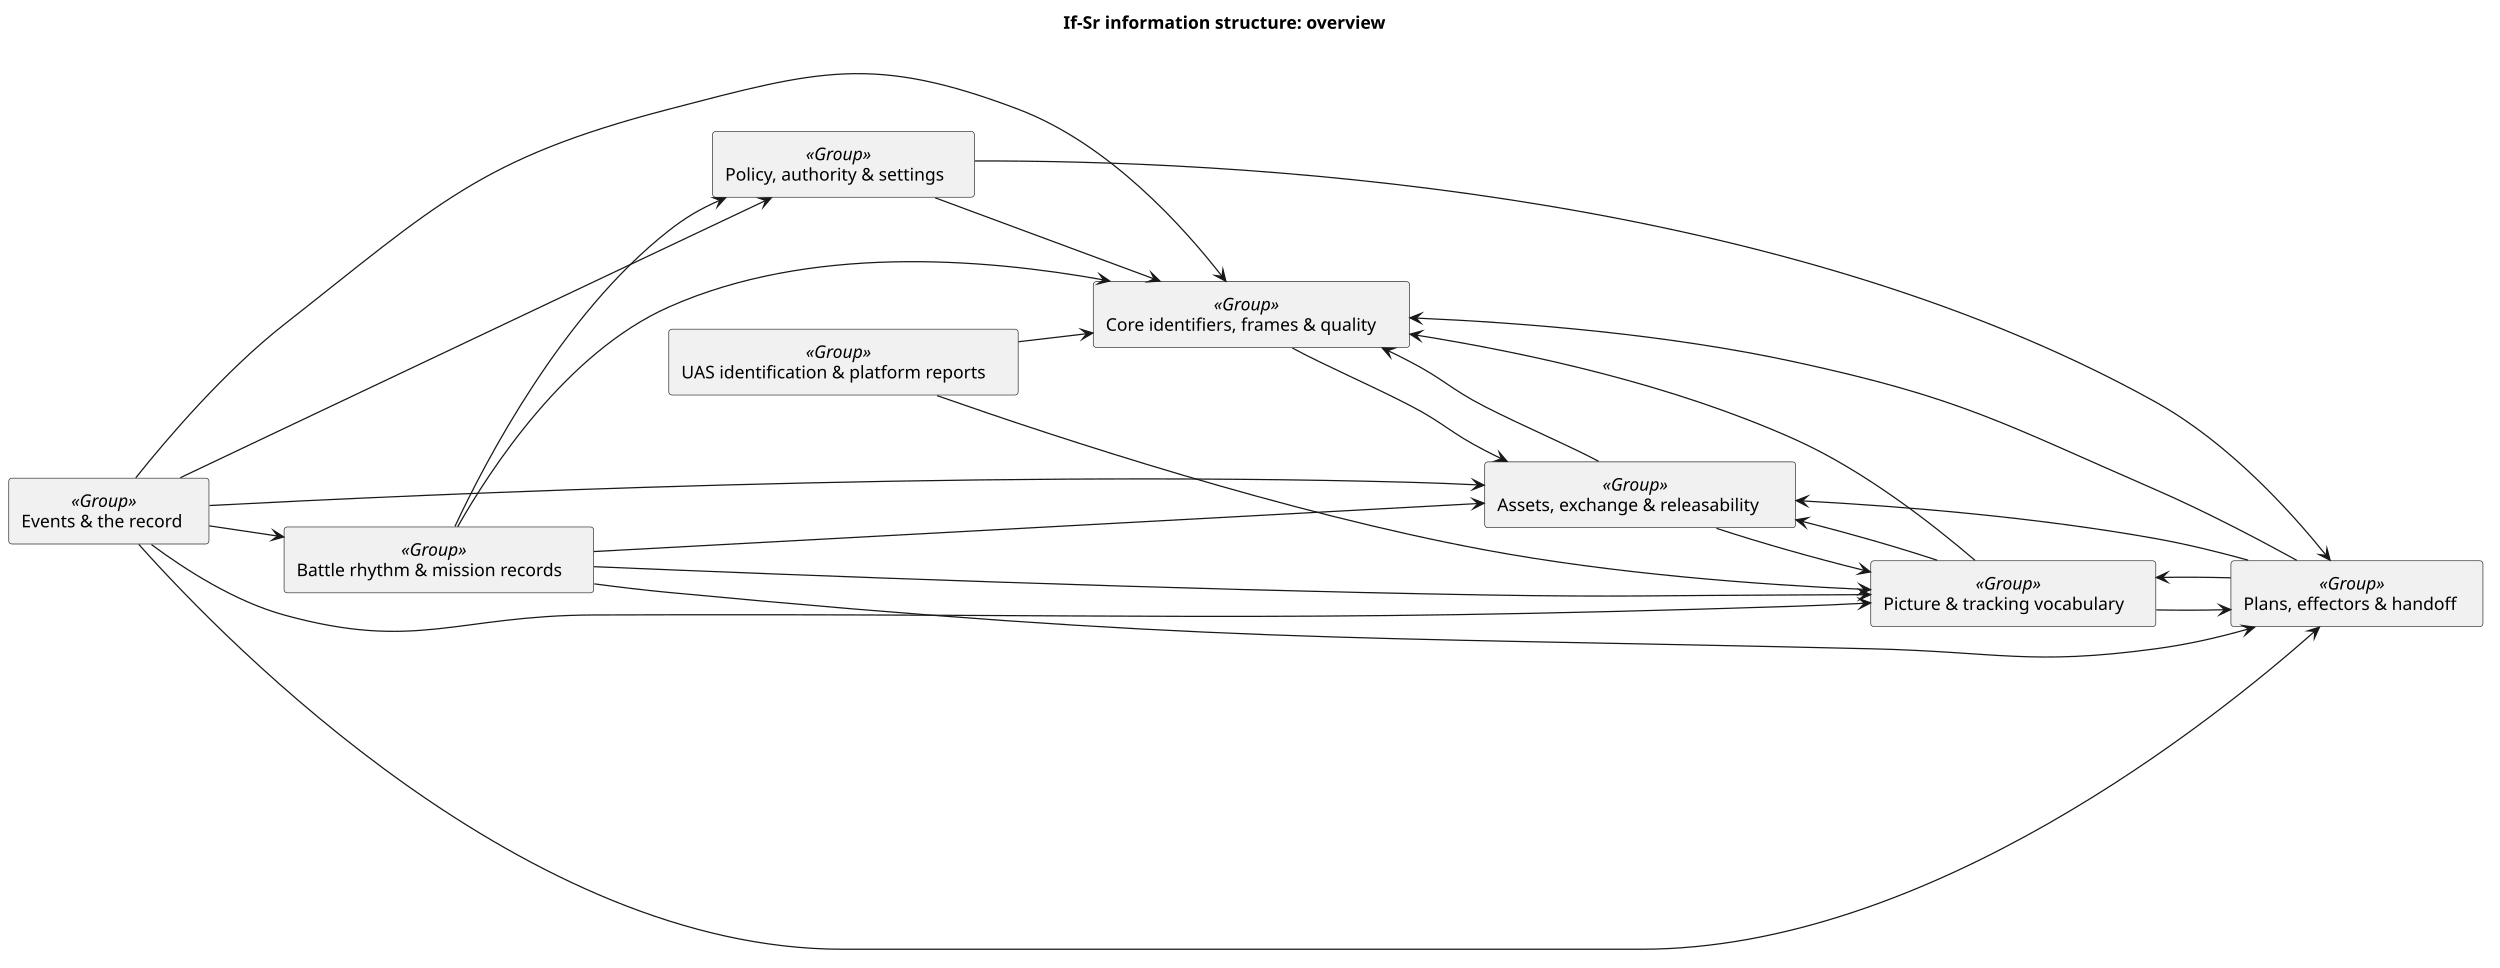
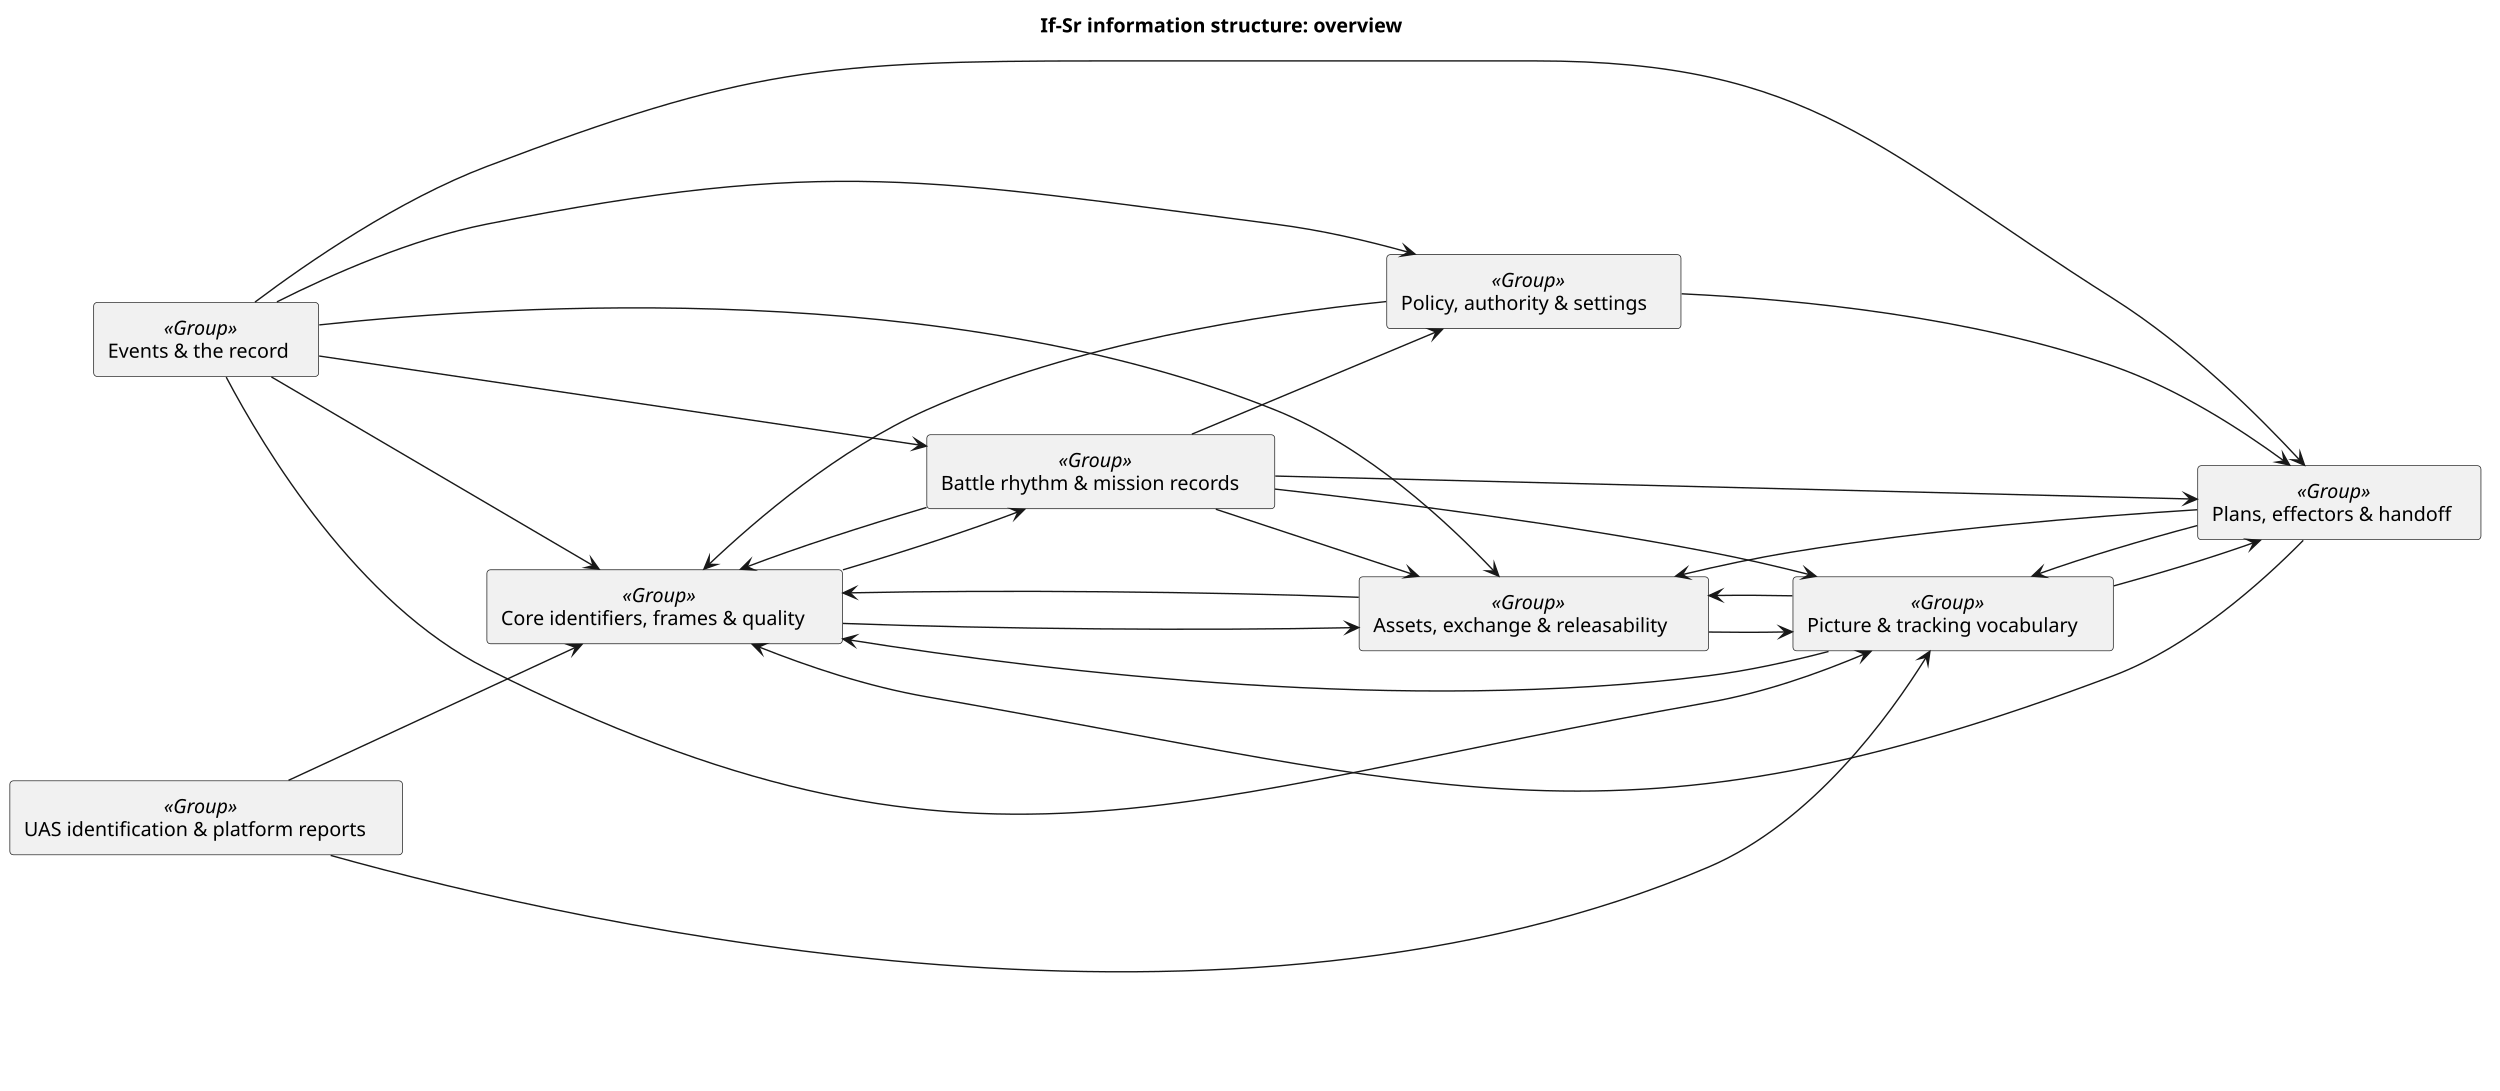
- <svg xmlns="http://www.w3.org/2000/svg" xmlns:xlink="http://www.w3.org/1999/xlink" version="1.1" data-diagram-type="DESCRIPTION" style="width:1997px;height:773px;background:#FFFFFF;" width="1997px" height="773px" viewBox="0 0 1997 773" zoomAndPan="magnify" preserveAspectRatio="none" contentStyleType="text/css">
+ <svg xmlns="http://www.w3.org/2000/svg" xmlns:xlink="http://www.w3.org/1999/xlink" version="1.1" data-diagram-type="DESCRIPTION" style="width:1777px;height:775px;background:#FFFFFF;" width="1777px" height="775px" viewBox="0 0 1777 775" zoomAndPan="magnify" preserveAspectRatio="none" contentStyleType="text/css">
  <defs />
  <g font-family="sans-serif" lengthAdjust="spacing">
    <g class="title" data-source-line="1">
-       <text x="849.408" y="22.995" fill="#000" font-size="14" textLength="291.56" font-weight="700">If-Sr information structure: overview</text>
+       <text x="739.448" y="22.995" fill="#000" font-size="14" textLength="291.56" font-weight="700">If-Sr information structure: overview</text>
    </g>
    <g class="entity" data-qualified-name="core_identifiers_frames_quality" id="ent0001" data-source-line="4">
      <a target="_top" href="If-Sr-core-identifiers-frames-quality.svg" xlink:href="If-Sr-core-identifiers-frames-quality.svg" xlink:type="simple" xlink:actuate="onRequest" xlink:show="new" title="If-Sr-core-identifiers-frames-quality.svg" xlink:title="If-Sr-core-identifiers-frames-quality.svg">
-         <rect x="873.3" y="224.947" width="252.702" height="52.594" fill="#F1F1F1" style="stroke:#181818;stroke-width:0.5;" rx="2.5" ry="2.5" />
-         <text x="969.546" y="247.942" fill="#000" font-size="14" textLength="60.211" font-style="italic">«Group»</text>
-         <text x="883.3" y="264.239" fill="#000" font-size="14" textLength="232.702">Core identifiers, frames &amp; quality</text>
+         <rect x="346.08" y="404.997" width="252.702" height="52.594" fill="#F1F1F1" style="stroke:#181818;stroke-width:0.5;" rx="2.5" ry="2.5" />
+         <text x="442.326" y="427.992" fill="#000" font-size="14" textLength="60.211" font-style="italic">«Group»</text>
+         <text x="356.08" y="444.289" fill="#000" font-size="14" textLength="232.702">Core identifiers, frames &amp; quality</text>
      </a>
    </g>
    <g class="entity" data-qualified-name="picture_tracking_vocabulary" id="ent0002" data-source-line="5">
      <a target="_top" href="If-Sr-picture-tracking-vocabulary.svg" xlink:href="If-Sr-picture-tracking-vocabulary.svg" xlink:type="simple" xlink:actuate="onRequest" xlink:show="new" title="If-Sr-picture-tracking-vocabulary.svg" xlink:title="If-Sr-picture-tracking-vocabulary.svg">
-         <rect x="1494.36" y="447.947" width="227.703" height="52.594" fill="#F1F1F1" style="stroke:#181818;stroke-width:0.5;" rx="2.5" ry="2.5" />
-         <text x="1578.106" y="470.942" fill="#000" font-size="14" textLength="60.211" font-style="italic">«Group»</text>
-         <text x="1504.36" y="487.239" fill="#000" font-size="14" textLength="207.703">Picture &amp; tracking vocabulary</text>
+         <rect x="1274.44" y="409.997" width="227.703" height="52.594" fill="#F1F1F1" style="stroke:#181818;stroke-width:0.5;" rx="2.5" ry="2.5" />
+         <text x="1358.186" y="432.992" fill="#000" font-size="14" textLength="60.211" font-style="italic">«Group»</text>
+         <text x="1284.44" y="449.289" fill="#000" font-size="14" textLength="207.703">Picture &amp; tracking vocabulary</text>
      </a>
    </g>
    <g class="entity" data-qualified-name="events_the_record" id="ent0003" data-source-line="6">
      <a target="_top" href="If-Sr-events-the-record.svg" xlink:href="If-Sr-events-the-record.svg" xlink:type="simple" xlink:actuate="onRequest" xlink:show="new" title="If-Sr-events-the-record.svg" xlink:title="If-Sr-events-the-record.svg">
-         <rect x="7" y="381.947" width="159.918" height="52.594" fill="#F1F1F1" style="stroke:#181818;stroke-width:0.5;" rx="2.5" ry="2.5" />
-         <text x="56.854" y="404.942" fill="#000" font-size="14" textLength="60.211" font-style="italic">«Group»</text>
-         <text x="17" y="421.239" fill="#000" font-size="14" textLength="139.918">Events &amp; the record</text>
+         <rect x="66.58" y="214.997" width="159.918" height="52.594" fill="#F1F1F1" style="stroke:#181818;stroke-width:0.5;" rx="2.5" ry="2.5" />
+         <text x="116.434" y="237.992" fill="#000" font-size="14" textLength="60.211" font-style="italic">«Group»</text>
+         <text x="76.58" y="254.289" fill="#000" font-size="14" textLength="139.918">Events &amp; the record</text>
      </a>
    </g>
    <g class="entity" data-qualified-name="plans_effectors_handoff" id="ent0004" data-source-line="7">
      <a target="_top" href="If-Sr-plans-effectors-handoff.svg" xlink:href="If-Sr-plans-effectors-handoff.svg" xlink:type="simple" xlink:actuate="onRequest" xlink:show="new" title="If-Sr-plans-effectors-handoff.svg" xlink:title="If-Sr-plans-effectors-handoff.svg">
-         <rect x="1782.06" y="447.947" width="201.316" height="52.594" fill="#F1F1F1" style="stroke:#181818;stroke-width:0.5;" rx="2.5" ry="2.5" />
-         <text x="1852.613" y="470.942" fill="#000" font-size="14" textLength="60.211" font-style="italic">«Group»</text>
-         <text x="1792.06" y="487.239" fill="#000" font-size="14" textLength="181.316">Plans, effectors &amp; handoff</text>
+         <rect x="1562.14" y="330.997" width="201.316" height="52.594" fill="#F1F1F1" style="stroke:#181818;stroke-width:0.5;" rx="2.5" ry="2.5" />
+         <text x="1632.693" y="353.992" fill="#000" font-size="14" textLength="60.211" font-style="italic">«Group»</text>
+         <text x="1572.14" y="370.289" fill="#000" font-size="14" textLength="181.316">Plans, effectors &amp; handoff</text>
      </a>
    </g>
    <g class="entity" data-qualified-name="policy_authority_settings" id="ent0005" data-source-line="8">
      <a target="_top" href="If-Sr-policy-authority-settings.svg" xlink:href="If-Sr-policy-authority-settings.svg" xlink:type="simple" xlink:actuate="onRequest" xlink:show="new" title="If-Sr-policy-authority-settings.svg" xlink:title="If-Sr-policy-authority-settings.svg">
-         <rect x="569.21" y="104.947" width="209.116" height="52.594" fill="#F1F1F1" style="stroke:#181818;stroke-width:0.5;" rx="2.5" ry="2.5" />
-         <text x="643.663" y="127.942" fill="#000" font-size="14" textLength="60.211" font-style="italic">«Group»</text>
-         <text x="579.21" y="144.239" fill="#000" font-size="14" textLength="189.116">Policy, authority &amp; settings</text>
+         <rect x="985.71" y="180.997" width="209.116" height="52.594" fill="#F1F1F1" style="stroke:#181818;stroke-width:0.5;" rx="2.5" ry="2.5" />
+         <text x="1060.163" y="203.992" fill="#000" font-size="14" textLength="60.211" font-style="italic">«Group»</text>
+         <text x="995.71" y="220.289" fill="#000" font-size="14" textLength="189.116">Policy, authority &amp; settings</text>
      </a>
    </g>
    <g class="entity" data-qualified-name="assets_exchange_releasability" id="ent0006" data-source-line="9">
      <a target="_top" href="If-Sr-assets-exchange-releasability.svg" xlink:href="If-Sr-assets-exchange-releasability.svg" xlink:type="simple" xlink:actuate="onRequest" xlink:show="new" title="If-Sr-assets-exchange-releasability.svg" xlink:title="If-Sr-assets-exchange-releasability.svg">
-         <rect x="1186" y="368.947" width="248.354" height="52.594" fill="#F1F1F1" style="stroke:#181818;stroke-width:0.5;" rx="2.5" ry="2.5" />
-         <text x="1280.072" y="391.942" fill="#000" font-size="14" textLength="60.211" font-style="italic">«Group»</text>
-         <text x="1196" y="408.239" fill="#000" font-size="14" textLength="228.354">Assets, exchange &amp; releasability</text>
+         <rect x="966.09" y="409.997" width="248.354" height="52.594" fill="#F1F1F1" style="stroke:#181818;stroke-width:0.5;" rx="2.5" ry="2.5" />
+         <text x="1060.162" y="432.992" fill="#000" font-size="14" textLength="60.211" font-style="italic">«Group»</text>
+         <text x="976.09" y="449.289" fill="#000" font-size="14" textLength="228.354">Assets, exchange &amp; releasability</text>
      </a>
    </g>
    <g class="entity" data-qualified-name="battle_rhythm_mission_records" id="ent0007" data-source-line="10">
      <a target="_top" href="If-Sr-battle-rhythm-mission-records.svg" xlink:href="If-Sr-battle-rhythm-mission-records.svg" xlink:type="simple" xlink:actuate="onRequest" xlink:show="new" title="If-Sr-battle-rhythm-mission-records.svg" xlink:title="If-Sr-battle-rhythm-mission-records.svg">
-         <rect x="226.92" y="420.947" width="247.309" height="52.594" fill="#F1F1F1" style="stroke:#181818;stroke-width:0.5;" rx="2.5" ry="2.5" />
-         <text x="320.469" y="443.942" fill="#000" font-size="14" textLength="60.211" font-style="italic">«Group»</text>
-         <text x="236.92" y="460.239" fill="#000" font-size="14" textLength="227.309">Battle rhythm &amp; mission records</text>
+         <rect x="658.78" y="308.997" width="247.309" height="52.594" fill="#F1F1F1" style="stroke:#181818;stroke-width:0.5;" rx="2.5" ry="2.5" />
+         <text x="752.329" y="331.992" fill="#000" font-size="14" textLength="60.211" font-style="italic">«Group»</text>
+         <text x="668.78" y="348.289" fill="#000" font-size="14" textLength="227.309">Battle rhythm &amp; mission records</text>
      </a>
    </g>
    <g class="entity" data-qualified-name="uas_identification_platform_reports" id="ent0008" data-source-line="11">
      <a target="_top" href="If-Sr-uas-identification-platform-reports.svg" xlink:href="If-Sr-uas-identification-platform-reports.svg" xlink:type="simple" xlink:actuate="onRequest" xlink:show="new" title="If-Sr-uas-identification-platform-reports.svg" xlink:title="If-Sr-uas-identification-platform-reports.svg">
-         <rect x="534.23" y="262.947" width="279.075" height="52.594" fill="#F1F1F1" style="stroke:#181818;stroke-width:0.5;" rx="2.5" ry="2.5" />
-         <text x="643.662" y="285.942" fill="#000" font-size="14" textLength="60.211" font-style="italic">«Group»</text>
-         <text x="544.23" y="302.239" fill="#000" font-size="14" textLength="259.075">UAS identification &amp; platform reports</text>
+         <rect x="7" y="554.997" width="279.075" height="52.594" fill="#F1F1F1" style="stroke:#181818;stroke-width:0.5;" rx="2.5" ry="2.5" />
+         <text x="116.432" y="577.992" fill="#000" font-size="14" textLength="60.211" font-style="italic">«Group»</text>
+         <text x="17" y="594.289" fill="#000" font-size="14" textLength="259.075">UAS identification &amp; platform reports</text>
      </a>
    </g>
    <g class="link" data-entity-1="ent0005" data-entity-2="ent0001" id="lnk9" data-source-line="12" data-link-type="dependency">
-       <path d="M747.05,158.027 C800.56,177.857 868.441,203.01 921.901,222.81" style="stroke:#181818;stroke-width:1;" fill="none" id="policy_authority_settings-to-core_identifiers_frames_quality" />
-       <polygon points="926.59,224.547,919.54,217.67,921.901,222.81,916.761,225.172,926.59,224.547" fill="#181818" style="stroke:#181818;stroke-width:1;stroke-linejoin:miter;stroke-miterlimit:10;" />
+       <path d="M985.29,214.357 C895.55,223.487 764.12,244.277 658.78,291.297 C595.81,319.407 537.892,368.99 503.962,401.1" style="stroke:#181818;stroke-width:1;" fill="none" id="policy_authority_settings-to-core_identifiers_frames_quality" />
+       <polygon points="500.33,404.537,509.616,401.256,503.962,401.1,504.117,395.445,500.33,404.537" fill="#181818" style="stroke:#181818;stroke-width:1;stroke-linejoin:miter;stroke-miterlimit:10;" />
    </g>
    <g class="link" data-entity-1="ent0003" data-entity-2="ent0002" id="lnk10" data-source-line="13" data-link-type="dependency">
-       <path d="M120.97,435.007 C147.73,454.877 187.37,480.337 226.92,491.247 C332.87,520.477 364.31,491.647 474.23,491.247 C900.96,489.687 1007.85,498.127 1434.36,484.247 C1453.74,483.617 1469.327,482.932 1489.287,481.872" style="stroke:#181818;stroke-width:1;" fill="none" id="events_the_record-to-picture_tracking_vocabulary" />
-       <polygon points="1494.28,481.607,1485.081,478.09,1489.287,481.872,1485.505,486.079,1494.28,481.607" fill="#181818" style="stroke:#181818;stroke-width:1;stroke-linejoin:miter;stroke-miterlimit:10;" />
+       <path d="M160.79,268.057 C187.67,319.007 253.95,429.017 346.08,475.297 C691.08,648.617 834.23,566.427 1214.44,499.297 C1254.23,492.277 1292.29,478.742 1325.28,464.892" style="stroke:#181818;stroke-width:1;" fill="none" id="events_the_record-to-picture_tracking_vocabulary" />
+       <polygon points="1329.89,462.957,1320.043,462.753,1325.28,464.892,1323.14,470.129,1329.89,462.957" fill="#181818" style="stroke:#181818;stroke-width:1;stroke-linejoin:miter;stroke-miterlimit:10;" />
    </g>
    <g class="link" data-entity-1="ent0003" data-entity-2="ent0001" id="lnk11" data-source-line="14" data-link-type="dependency">
-       <path d="M108.45,381.667 C133.85,349.887 179.61,296.367 226.92,259.247 C350.06,162.637 382.77,126.747 534.23,87.247 C654.25,55.947 697.31,43.297 813.3,87.247 C886.23,114.877 945.848,181.822 976.158,220.742" style="stroke:#181818;stroke-width:1;" fill="none" id="events_the_record-to-core_identifiers_frames_quality" />
-       <polygon points="979.23,224.687,976.856,215.128,976.158,220.742,970.544,220.044,979.23,224.687" fill="#181818" style="stroke:#181818;stroke-width:1;stroke-linejoin:miter;stroke-miterlimit:10;" />
+       <path d="M192.91,267.917 C254.55,304.067 359.777,365.807 421.517,402.027" style="stroke:#181818;stroke-width:1;" fill="none" id="events_the_record-to-core_identifiers_frames_quality" />
+       <polygon points="425.83,404.557,420.091,396.553,421.517,402.027,416.043,403.453,425.83,404.557" fill="#181818" style="stroke:#181818;stroke-width:1;stroke-linejoin:miter;stroke-miterlimit:10;" />
    </g>
    <g class="link" data-entity-1="ent0003" data-entity-2="ent0007" id="lnk12" data-source-line="15" data-link-type="dependency">
-       <path d="M167.16,420.057 C185.96,422.857 201.505,425.169 221.745,428.189" style="stroke:#181818;stroke-width:1;" fill="none" id="events_the_record-to-battle_rhythm_mission_records" />
-       <polygon points="226.69,428.927,218.379,423.642,221.745,428.189,217.198,431.555,226.69,428.927" fill="#181818" style="stroke:#181818;stroke-width:1;stroke-linejoin:miter;stroke-miterlimit:10;" />
+       <path d="M226.86,253.057 C335.32,269.147 526.024,297.424 653.564,316.334" style="stroke:#181818;stroke-width:1;" fill="none" id="events_the_record-to-battle_rhythm_mission_records" />
+       <polygon points="658.51,317.067,650.194,311.79,653.564,316.334,649.021,319.704,658.51,317.067" fill="#181818" style="stroke:#181818;stroke-width:1;stroke-linejoin:miter;stroke-miterlimit:10;" />
    </g>
    <g class="link" data-entity-1="ent0003" data-entity-2="ent0004" id="lnk13" data-source-line="16" data-link-type="dependency">
-       <path d="M110.84,434.837 C183.81,516.517 421.03,758.247 672.76,758.247 C672.76,758.247 672.76,758.247 1311.18,758.247 C1540.77,758.247 1769.268,574.984 1849.028,504.284" style="stroke:#181818;stroke-width:1;" fill="none" id="events_the_record-to-plans_effectors_handoff" />
-       <polygon points="1852.77,500.967,1843.382,503.943,1849.028,504.284,1848.688,509.93,1852.77,500.967" fill="#181818" style="stroke:#181818;stroke-width:1;stroke-linejoin:miter;stroke-miterlimit:10;" />
+       <path d="M181.25,214.717 C219.13,186.267 283.52,142.027 346.08,118.297 C529.65,48.647 585.09,43.297 781.43,43.297 C781.43,43.297 781.43,43.297 1091.26,43.297 C1288.72,43.297 1335.24,106.777 1502.14,212.297 C1555.95,246.317 1605.297,295.433 1634.667,327.053" style="stroke:#181818;stroke-width:1;" fill="none" id="events_the_record-to-plans_effectors_handoff" />
+       <polygon points="1638.07,330.717,1634.876,321.4,1634.667,327.053,1629.014,326.845,1638.07,330.717" fill="#181818" style="stroke:#181818;stroke-width:1;stroke-linejoin:miter;stroke-miterlimit:10;" />
    </g>
    <g class="link" data-entity-1="ent0003" data-entity-2="ent0006" id="lnk14" data-source-line="17" data-link-type="dependency">
-       <path d="M167.41,403.807 C341.22,394.697 768.32,375.487 1126,385.247 C1145.27,385.777 1160.656,386.364 1180.566,387.334" style="stroke:#181818;stroke-width:1;" fill="none" id="events_the_record-to-assets_exchange_releasability" />
-       <polygon points="1185.56,387.577,1176.765,383.144,1180.566,387.334,1176.376,391.134,1185.56,387.577" fill="#181818" style="stroke:#181818;stroke-width:1;stroke-linejoin:miter;stroke-miterlimit:10;" />
+       <path d="M226.93,230.937 C368.98,215.727 673.54,198.357 906.09,291.297 C971.81,317.567 1029.603,371.765 1061.933,405.925" style="stroke:#181818;stroke-width:1;" fill="none" id="events_the_record-to-assets_exchange_releasability" />
+       <polygon points="1065.37,409.557,1062.089,400.271,1061.933,405.925,1056.278,405.77,1065.37,409.557" fill="#181818" style="stroke:#181818;stroke-width:1;stroke-linejoin:miter;stroke-miterlimit:10;" />
    </g>
    <g class="link" data-entity-1="ent0003" data-entity-2="ent0005" id="lnk15" data-source-line="18" data-link-type="dependency">
-       <path d="M144.07,381.577 C169.38,369.547 199.65,355.177 226.92,342.247 C366.78,275.937 526.88,200.214 611.58,160.174" style="stroke:#181818;stroke-width:1;" fill="none" id="events_the_record-to-policy_authority_settings" />
-       <polygon points="616.1,158.037,606.254,158.267,611.58,160.174,609.673,165.5,616.1,158.037" fill="#181818" style="stroke:#181818;stroke-width:1;stroke-linejoin:miter;stroke-miterlimit:10;" />
+       <path d="M196.83,214.557 C235.99,194.897 292.85,169.857 346.08,159.297 C590.21,110.867 659.23,127.487 906.09,159.297 C939.18,163.557 970.013,170.646 1000.983,179.266" style="stroke:#181818;stroke-width:1;" fill="none" id="events_the_record-to-policy_authority_settings" />
+       <polygon points="1005.8,180.607,998.202,174.34,1000.983,179.266,996.057,182.047,1005.8,180.607" fill="#181818" style="stroke:#181818;stroke-width:1;stroke-linejoin:miter;stroke-miterlimit:10;" />
    </g>
    <g class="link" data-entity-1="ent0006" data-entity-2="ent0001" id="lnk16" data-source-line="19" data-link-type="dependency">
-       <path d="M1277,368.497 C1251.82,355.197 1216.15,340.187 1186,324.747 C1158.33,310.567 1153.63,303.027 1126,288.747 C1118.93,285.097 1116.08,283.595 1108.62,280.065" style="stroke:#181818;stroke-width:1;" fill="none" id="assets_exchange_releasability-to-core_identifiers_frames_quality" />
-       <polygon points="1104.1,277.927,1110.524,285.392,1108.62,280.065,1113.946,278.161,1104.1,277.927" fill="#181818" style="stroke:#181818;stroke-width:1;stroke-linejoin:miter;stroke-miterlimit:10;" />
+       <path d="M965.8,424.537 C859.34,420.537 711.279,419.173 604.159,421.393" style="stroke:#181818;stroke-width:1;" fill="none" id="assets_exchange_releasability-to-core_identifiers_frames_quality" />
+       <polygon points="599.16,421.497,608.241,425.31,604.159,421.393,608.075,417.311,599.16,421.497" fill="#181818" style="stroke:#181818;stroke-width:1;stroke-linejoin:miter;stroke-miterlimit:10;" />
    </g>
    <g class="link" data-entity-1="ent0001" data-entity-2="ent0006" id="lnk27" data-source-line="30" data-link-type="dependency">
-       <path d="M1032.33,277.997 C1057.99,291.847 1094.86,307.657 1126,323.747 C1153.63,338.027 1158.33,345.567 1186,359.747 C1191.81,362.717 1193.289,363.542 1199.389,366.422" style="stroke:#181818;stroke-width:1;" fill="none" id="core_identifiers_frames_quality-to-assets_exchange_releasability" />
-       <polygon points="1203.91,368.557,1197.479,361.097,1199.389,366.422,1194.064,368.332,1203.91,368.557" fill="#181818" style="stroke:#181818;stroke-width:1;stroke-linejoin:miter;stroke-miterlimit:10;" />
+       <path d="M599.16,443.137 C706.28,447.107 854.341,448.434 960.801,446.154" style="stroke:#181818;stroke-width:1;" fill="none" id="core_identifiers_frames_quality-to-assets_exchange_releasability" />
+       <polygon points="965.8,446.047,956.716,442.24,960.801,446.154,956.888,450.239,965.8,446.047" fill="#181818" style="stroke:#181818;stroke-width:1;stroke-linejoin:miter;stroke-miterlimit:10;" />
    </g>
    <g class="link" data-entity-1="ent0006" data-entity-2="ent0002" id="lnk17" data-source-line="20" data-link-type="dependency">
-       <path d="M1371.09,422.027 C1406.4,433.587 1447.367,445.285 1489.247,455.655" style="stroke:#181818;stroke-width:1;" fill="none" id="assets_exchange_releasability-to-picture_tracking_vocabulary" />
-       <polygon points="1494.1,456.857,1486.325,450.811,1489.247,455.655,1484.402,458.576,1494.1,456.857" fill="#181818" style="stroke:#181818;stroke-width:1;stroke-linejoin:miter;stroke-miterlimit:10;" />
+       <path d="M1214.66,449.257 C1234.33,449.517 1249.601,449.562 1269.031,449.192" style="stroke:#181818;stroke-width:1;" fill="none" id="assets_exchange_releasability-to-picture_tracking_vocabulary" />
+       <polygon points="1274.03,449.097,1264.955,445.269,1269.031,449.192,1265.108,453.268,1274.03,449.097" fill="#181818" style="stroke:#181818;stroke-width:1;stroke-linejoin:miter;stroke-miterlimit:10;" />
    </g>
    <g class="link" data-entity-1="ent0002" data-entity-2="ent0006" id="lnk23" data-source-line="26" data-link-type="dependency">
-       <path d="M1547.44,447.517 C1514.98,436.877 1478.457,426.335 1439.427,416.445" style="stroke:#181818;stroke-width:1;" fill="none" id="picture_tracking_vocabulary-to-assets_exchange_releasability" />
-       <polygon points="1434.58,415.217,1442.322,421.305,1439.427,416.445,1444.287,413.55,1434.58,415.217" fill="#181818" style="stroke:#181818;stroke-width:1;stroke-linejoin:miter;stroke-miterlimit:10;" />
+       <path d="M1274.03,423.497 C1254.6,423.127 1239.33,423.011 1219.66,423.271" style="stroke:#181818;stroke-width:1;" fill="none" id="picture_tracking_vocabulary-to-assets_exchange_releasability" />
+       <polygon points="1214.66,423.337,1223.712,427.218,1219.66,423.271,1223.606,419.218,1214.66,423.337" fill="#181818" style="stroke:#181818;stroke-width:1;stroke-linejoin:miter;stroke-miterlimit:10;" />
    </g>
    <g class="link" data-entity-1="ent0004" data-entity-2="ent0001" id="lnk18" data-source-line="21" data-link-type="dependency">
-       <path d="M1834.7,447.607 C1803.34,430.387 1760.88,408.127 1722.06,391.247 C1597.64,337.157 1566.93,318.067 1434.36,289.247 C1332.06,267.007 1218.505,257.927 1131.225,254.077" style="stroke:#181818;stroke-width:1;" fill="none" id="plans_effectors_handoff-to-core_identifiers_frames_quality" />
-       <polygon points="1126.23,253.857,1135.045,258.25,1131.225,254.077,1135.398,250.257,1126.23,253.857" fill="#181818" style="stroke:#181818;stroke-width:1;stroke-linejoin:miter;stroke-miterlimit:10;" />
+       <path d="M1637.15,384.077 C1608.09,413.597 1556.81,459.647 1502.14,480.297 C1151.44,612.777 1028.09,559.737 658.78,495.297 C616.19,487.867 574.889,473.897 539.389,459.847" style="stroke:#181818;stroke-width:1;" fill="none" id="plans_effectors_handoff-to-core_identifiers_frames_quality" />
+       <polygon points="534.74,458.007,541.636,465.038,539.389,459.847,544.58,457.6,534.74,458.007" fill="#181818" style="stroke:#181818;stroke-width:1;stroke-linejoin:miter;stroke-miterlimit:10;" />
    </g>
    <g class="link" data-entity-1="ent0004" data-entity-2="ent0002" id="lnk19" data-source-line="22" data-link-type="dependency">
-       <path d="M1781.91,461.547 C1762.56,461.087 1747.149,460.923 1727.409,461.213" style="stroke:#181818;stroke-width:1;" fill="none" id="plans_effectors_handoff-to-picture_tracking_vocabulary" />
-       <polygon points="1722.41,461.287,1731.468,465.154,1727.409,461.213,1731.35,457.155,1722.41,461.287" fill="#181818" style="stroke:#181818;stroke-width:1;stroke-linejoin:miter;stroke-miterlimit:10;" />
+       <path d="M1561.81,373.577 C1522.17,384.127 1482.821,395.861 1449.151,407.841" style="stroke:#181818;stroke-width:1;" fill="none" id="plans_effectors_handoff-to-picture_tracking_vocabulary" />
+       <polygon points="1444.44,409.517,1454.26,410.268,1449.151,407.841,1451.578,402.731,1444.44,409.517" fill="#181818" style="stroke:#181818;stroke-width:1;stroke-linejoin:miter;stroke-miterlimit:10;" />
    </g>
    <g class="link" data-entity-1="ent0002" data-entity-2="ent0004" id="lnk25" data-source-line="28" data-link-type="dependency">
-       <path d="M1722.41,487.207 C1742.15,487.497 1757.561,487.526 1776.911,487.066" style="stroke:#181818;stroke-width:1;" fill="none" id="picture_tracking_vocabulary-to-plans_effectors_handoff" />
-       <polygon points="1781.91,486.947,1772.817,483.162,1776.911,487.066,1773.008,491.16,1781.91,486.947" fill="#181818" style="stroke:#181818;stroke-width:1;stroke-linejoin:miter;stroke-miterlimit:10;" />
+       <path d="M1502.49,416.437 C1538.47,406.537 1571.939,396.423 1601.899,385.763" style="stroke:#181818;stroke-width:1;" fill="none" id="picture_tracking_vocabulary-to-plans_effectors_handoff" />
+       <polygon points="1606.61,384.087,1596.79,383.335,1601.899,385.763,1599.472,390.872,1606.61,384.087" fill="#181818" style="stroke:#181818;stroke-width:1;stroke-linejoin:miter;stroke-miterlimit:10;" />
    </g>
    <g class="link" data-entity-1="ent0004" data-entity-2="ent0006" id="lnk20" data-source-line="23" data-link-type="dependency">
-       <path d="M1795.8,447.447 C1772.1,440.917 1746.26,434.577 1722.06,430.247 C1626.39,413.137 1521.642,404.611 1439.652,400.111" style="stroke:#181818;stroke-width:1;" fill="none" id="plans_effectors_handoff-to-assets_exchange_releasability" />
-       <polygon points="1434.66,399.837,1443.427,404.324,1439.652,400.111,1443.866,396.336,1434.66,399.837" fill="#181818" style="stroke:#181818;stroke-width:1;stroke-linejoin:miter;stroke-miterlimit:10;" />
+       <path d="M1561.78,362.327 C1483.26,367.237 1371.39,376.357 1274.44,392.297 C1247.17,396.777 1222.802,401.931 1195.892,408.381" style="stroke:#181818;stroke-width:1;" fill="none" id="plans_effectors_handoff-to-assets_exchange_releasability" />
+       <polygon points="1191.03,409.547,1200.714,411.339,1195.892,408.381,1198.85,403.559,1191.03,409.547" fill="#181818" style="stroke:#181818;stroke-width:1;stroke-linejoin:miter;stroke-miterlimit:10;" />
    </g>
    <g class="link" data-entity-1="ent0007" data-entity-2="ent0002" id="lnk21" data-source-line="24" data-link-type="dependency">
-       <path d="M474.54,452.667 C637.27,459.537 933.1,471.007 1186,475.247 C1296.37,477.097 1323.98,475.567 1434.36,475.247 C1453.71,475.187 1469.29,475.122 1489.24,475.022" style="stroke:#181818;stroke-width:1;" fill="none" id="battle_rhythm_mission_records-to-picture_tracking_vocabulary" />
-       <polygon points="1494.24,474.997,1485.22,471.042,1489.24,475.022,1485.26,479.042,1494.24,474.997" fill="#181818" style="stroke:#181818;stroke-width:1;stroke-linejoin:miter;stroke-miterlimit:10;" />
+       <path d="M906.2,347.637 C992.78,357.287 1111.23,372.407 1214.44,392.297 C1239.37,397.097 1261.222,402.122 1285.992,408.382" style="stroke:#181818;stroke-width:1;" fill="none" id="battle_rhythm_mission_records-to-picture_tracking_vocabulary" />
+       <polygon points="1290.84,409.607,1283.094,403.524,1285.992,408.382,1281.134,411.28,1290.84,409.607" fill="#181818" style="stroke:#181818;stroke-width:1;stroke-linejoin:miter;stroke-miterlimit:10;" />
    </g>
    <g class="link" data-entity-1="ent0007" data-entity-2="ent0001" id="lnk22" data-source-line="25" data-link-type="dependency">
-       <path d="M365.57,420.797 C391.6,374.817 452.34,281.607 534.23,245.247 C646.25,195.517 784.049,206.073 881.529,223.573" style="stroke:#181818;stroke-width:1;" fill="none" id="battle_rhythm_mission_records-to-core_identifiers_frames_quality" />
-       <polygon points="886.45,224.457,878.298,218.93,881.529,223.573,876.885,226.804,886.45,224.457" fill="#181818" style="stroke:#181818;stroke-width:1;stroke-linejoin:miter;stroke-miterlimit:10;" />
+       <path d="M658.58,360.707 C612.6,374.317 567.423,388.968 531.043,402.818" style="stroke:#181818;stroke-width:1;" fill="none" id="battle_rhythm_mission_records-to-core_identifiers_frames_quality" />
+       <polygon points="526.37,404.597,536.204,405.133,531.043,402.818,533.358,397.656,526.37,404.597" fill="#181818" style="stroke:#181818;stroke-width:1;stroke-linejoin:miter;stroke-miterlimit:10;" />
+     </g>
+     <g class="link" data-entity-1="ent0001" data-entity-2="ent0007" id="lnk28" data-source-line="31" data-link-type="dependency">
+       <path d="M599.15,405.037 C644.23,391.627 687.977,377.405 723.577,363.855" style="stroke:#181818;stroke-width:1;" fill="none" id="core_identifiers_frames_quality-to-battle_rhythm_mission_records" />
+       <polygon points="728.25,362.077,718.416,361.54,723.577,363.855,721.262,369.017,728.25,362.077" fill="#181818" style="stroke:#181818;stroke-width:1;stroke-linejoin:miter;stroke-miterlimit:10;" />
    </g>
    <g class="link" data-entity-1="ent0002" data-entity-2="ent0001" id="lnk24" data-source-line="27" data-link-type="dependency">
-       <path d="M1577.63,447.607 C1544.89,419.527 1489.45,376.017 1434.36,351.247 C1335.69,306.887 1220.167,281.927 1131.267,267.697" style="stroke:#181818;stroke-width:1;" fill="none" id="picture_tracking_vocabulary-to-core_identifiers_frames_quality" />
-       <polygon points="1126.33,266.907,1134.585,272.279,1131.267,267.697,1135.849,264.38,1126.33,266.907" fill="#181818" style="stroke:#181818;stroke-width:1;stroke-linejoin:miter;stroke-miterlimit:10;" />
+       <path d="M1299.73,463.087 C1272.65,470.147 1242.55,476.777 1214.44,480.297 C999.2,507.267 751.738,478.402 603.998,454.912" style="stroke:#181818;stroke-width:1;" fill="none" id="picture_tracking_vocabulary-to-core_identifiers_frames_quality" />
+       <polygon points="599.06,454.127,607.32,459.49,603.998,454.912,608.576,451.59,599.06,454.127" fill="#181818" style="stroke:#181818;stroke-width:1;stroke-linejoin:miter;stroke-miterlimit:10;" />
    </g>
    <g class="link" data-entity-1="ent0005" data-entity-2="ent0004" id="lnk26" data-source-line="29" data-link-type="dependency">
-       <path d="M778.74,128.587 C975.69,127.987 1411.25,148.237 1722.06,321.247 C1780.6,353.827 1830.37,409.195 1858.14,443.615" style="stroke:#181818;stroke-width:1;" fill="none" id="policy_authority_settings-to-plans_effectors_handoff" />
-       <polygon points="1861.28,447.507,1858.742,437.991,1858.14,443.615,1852.516,443.014,1861.28,447.507" fill="#181818" style="stroke:#181818;stroke-width:1;stroke-linejoin:miter;stroke-miterlimit:10;" />
+       <path d="M1195.31,208.837 C1280.06,212.877 1401.69,225.087 1502.14,260.297 C1548.82,276.657 1592.503,304.996 1623.463,327.626" style="stroke:#181818;stroke-width:1;" fill="none" id="policy_authority_settings-to-plans_effectors_handoff" />
+       <polygon points="1627.5,330.577,1622.595,322.037,1623.463,327.626,1617.874,328.495,1627.5,330.577" fill="#181818" style="stroke:#181818;stroke-width:1;stroke-linejoin:miter;stroke-miterlimit:10;" />
    </g>
-     <g class="link" data-entity-1="ent0007" data-entity-2="ent0006" id="lnk28" data-source-line="31" data-link-type="dependency">
-       <path d="M474.31,440.577 C657.77,430.617 996.547,412.228 1180.527,402.228" style="stroke:#181818;stroke-width:1;" fill="none" id="battle_rhythm_mission_records-to-assets_exchange_releasability" />
-       <polygon points="1185.52,401.957,1176.316,398.451,1180.527,402.228,1176.75,406.439,1185.52,401.957" fill="#181818" style="stroke:#181818;stroke-width:1;stroke-linejoin:miter;stroke-miterlimit:10;" />
+     <g class="link" data-entity-1="ent0007" data-entity-2="ent0006" id="lnk29" data-source-line="32" data-link-type="dependency">
+       <path d="M864.19,361.967 C908.69,376.667 959.032,393.289 1003.572,407.999" style="stroke:#181818;stroke-width:1;" fill="none" id="battle_rhythm_mission_records-to-assets_exchange_releasability" />
+       <polygon points="1008.32,409.567,1001.028,402.946,1003.572,407.999,998.52,410.543,1008.32,409.567" fill="#181818" style="stroke:#181818;stroke-width:1;stroke-linejoin:miter;stroke-miterlimit:10;" />
    </g>
-     <g class="link" data-entity-1="ent0008" data-entity-2="ent0002" id="lnk29" data-source-line="32" data-link-type="dependency">
-       <path d="M748.55,316.037 C846.91,350.567 1027.1,409.647 1186,439.247 C1289.34,458.497 1403.925,466.928 1489.205,470.828" style="stroke:#181818;stroke-width:1;" fill="none" id="uas_identification_platform_reports-to-picture_tracking_vocabulary" />
-       <polygon points="1494.2,471.057,1485.392,466.65,1489.205,470.828,1485.027,474.642,1494.2,471.057" fill="#181818" style="stroke:#181818;stroke-width:1;stroke-linejoin:miter;stroke-miterlimit:10;" />
+     <g class="link" data-entity-1="ent0008" data-entity-2="ent0002" id="lnk30" data-source-line="33" data-link-type="dependency">
+       <path d="M235.03,608.027 C423.25,660.547 876.87,760.147 1214.44,616.297 C1288.18,584.877 1342.963,509.108 1369.153,467.148" style="stroke:#181818;stroke-width:1;" fill="none" id="uas_identification_platform_reports-to-picture_tracking_vocabulary" />
+       <polygon points="1371.8,462.907,1363.641,468.424,1369.153,467.148,1370.428,472.66,1371.8,462.907" fill="#181818" style="stroke:#181818;stroke-width:1;stroke-linejoin:miter;stroke-miterlimit:10;" />
    </g>
-     <g class="link" data-entity-1="ent0008" data-entity-2="ent0001" id="lnk30" data-source-line="33" data-link-type="dependency">
-       <path d="M813.53,272.967 C833.28,270.647 848.524,268.858 868.004,266.578" style="stroke:#181818;stroke-width:1;" fill="none" id="uas_identification_platform_reports-to-core_identifiers_frames_quality" />
-       <polygon points="872.97,265.997,863.566,263.07,868.004,266.578,864.496,271.016,872.97,265.997" fill="#181818" style="stroke:#181818;stroke-width:1;stroke-linejoin:miter;stroke-miterlimit:10;" />
+     <g class="link" data-entity-1="ent0008" data-entity-2="ent0001" id="lnk31" data-source-line="34" data-link-type="dependency">
+       <path d="M205.07,554.657 C263.88,527.417 350.163,487.459 409.073,460.169" style="stroke:#181818;stroke-width:1;" fill="none" id="uas_identification_platform_reports-to-core_identifiers_frames_quality" />
+       <polygon points="413.61,458.067,403.762,458.22,409.073,460.169,407.125,465.479,413.61,458.067" fill="#181818" style="stroke:#181818;stroke-width:1;stroke-linejoin:miter;stroke-miterlimit:10;" />
    </g>
-     <g class="link" data-entity-1="ent0007" data-entity-2="ent0004" id="lnk31" data-source-line="34" data-link-type="dependency">
-       <path d="M474.69,466.387 C494.56,469.017 514.93,471.427 534.23,473.247 C959.53,513.397 1067.28,508.247 1494.36,518.247 C1595.53,520.617 1621.77,531.817 1722.06,518.247 C1748.13,514.717 1771.148,509.456 1796.148,502.396" style="stroke:#181818;stroke-width:1;" fill="none" id="battle_rhythm_mission_records-to-plans_effectors_handoff" />
-       <polygon points="1800.96,501.037,1791.212,499.633,1796.148,502.396,1793.386,507.332,1800.96,501.037" fill="#181818" style="stroke:#181818;stroke-width:1;stroke-linejoin:miter;stroke-miterlimit:10;" />
+     <g class="link" data-entity-1="ent0007" data-entity-2="ent0004" id="lnk32" data-source-line="35" data-link-type="dependency">
+       <path d="M906.47,338.377 C1049.59,341.967 1292.99,348.057 1502.14,353.297 C1521.41,353.777 1536.982,354.173 1556.732,354.663" style="stroke:#181818;stroke-width:1;" fill="none" id="battle_rhythm_mission_records-to-plans_effectors_handoff" />
+       <polygon points="1561.73,354.787,1552.832,350.565,1556.732,354.663,1552.634,358.562,1561.73,354.787" fill="#181818" style="stroke:#181818;stroke-width:1;stroke-linejoin:miter;stroke-miterlimit:10;" />
    </g>
-     <g class="link" data-entity-1="ent0007" data-entity-2="ent0005" id="lnk32" data-source-line="35" data-link-type="dependency">
-       <path d="M363.4,420.547 C387.9,368.097 449.11,250.927 534.23,184.247 C547.71,173.687 558.949,167.042 574.989,160.022" style="stroke:#181818;stroke-width:1;" fill="none" id="battle_rhythm_mission_records-to-policy_authority_settings" />
-       <polygon points="579.57,158.017,569.721,157.961,574.989,160.022,572.929,165.29,579.57,158.017" fill="#181818" style="stroke:#181818;stroke-width:1;stroke-linejoin:miter;stroke-miterlimit:10;" />
+     <g class="link" data-entity-1="ent0007" data-entity-2="ent0005" id="lnk33" data-source-line="36" data-link-type="dependency">
+       <path d="M847.17,308.617 C899.43,286.747 968.428,257.867 1020.728,235.977" style="stroke:#181818;stroke-width:1;" fill="none" id="battle_rhythm_mission_records-to-policy_authority_settings" />
+       <polygon points="1025.34,234.047,1015.493,233.832,1020.728,235.977,1018.582,241.212,1025.34,234.047" fill="#181818" style="stroke:#181818;stroke-width:1;stroke-linejoin:miter;stroke-miterlimit:10;" />
    </g>
  </g>
</svg>
